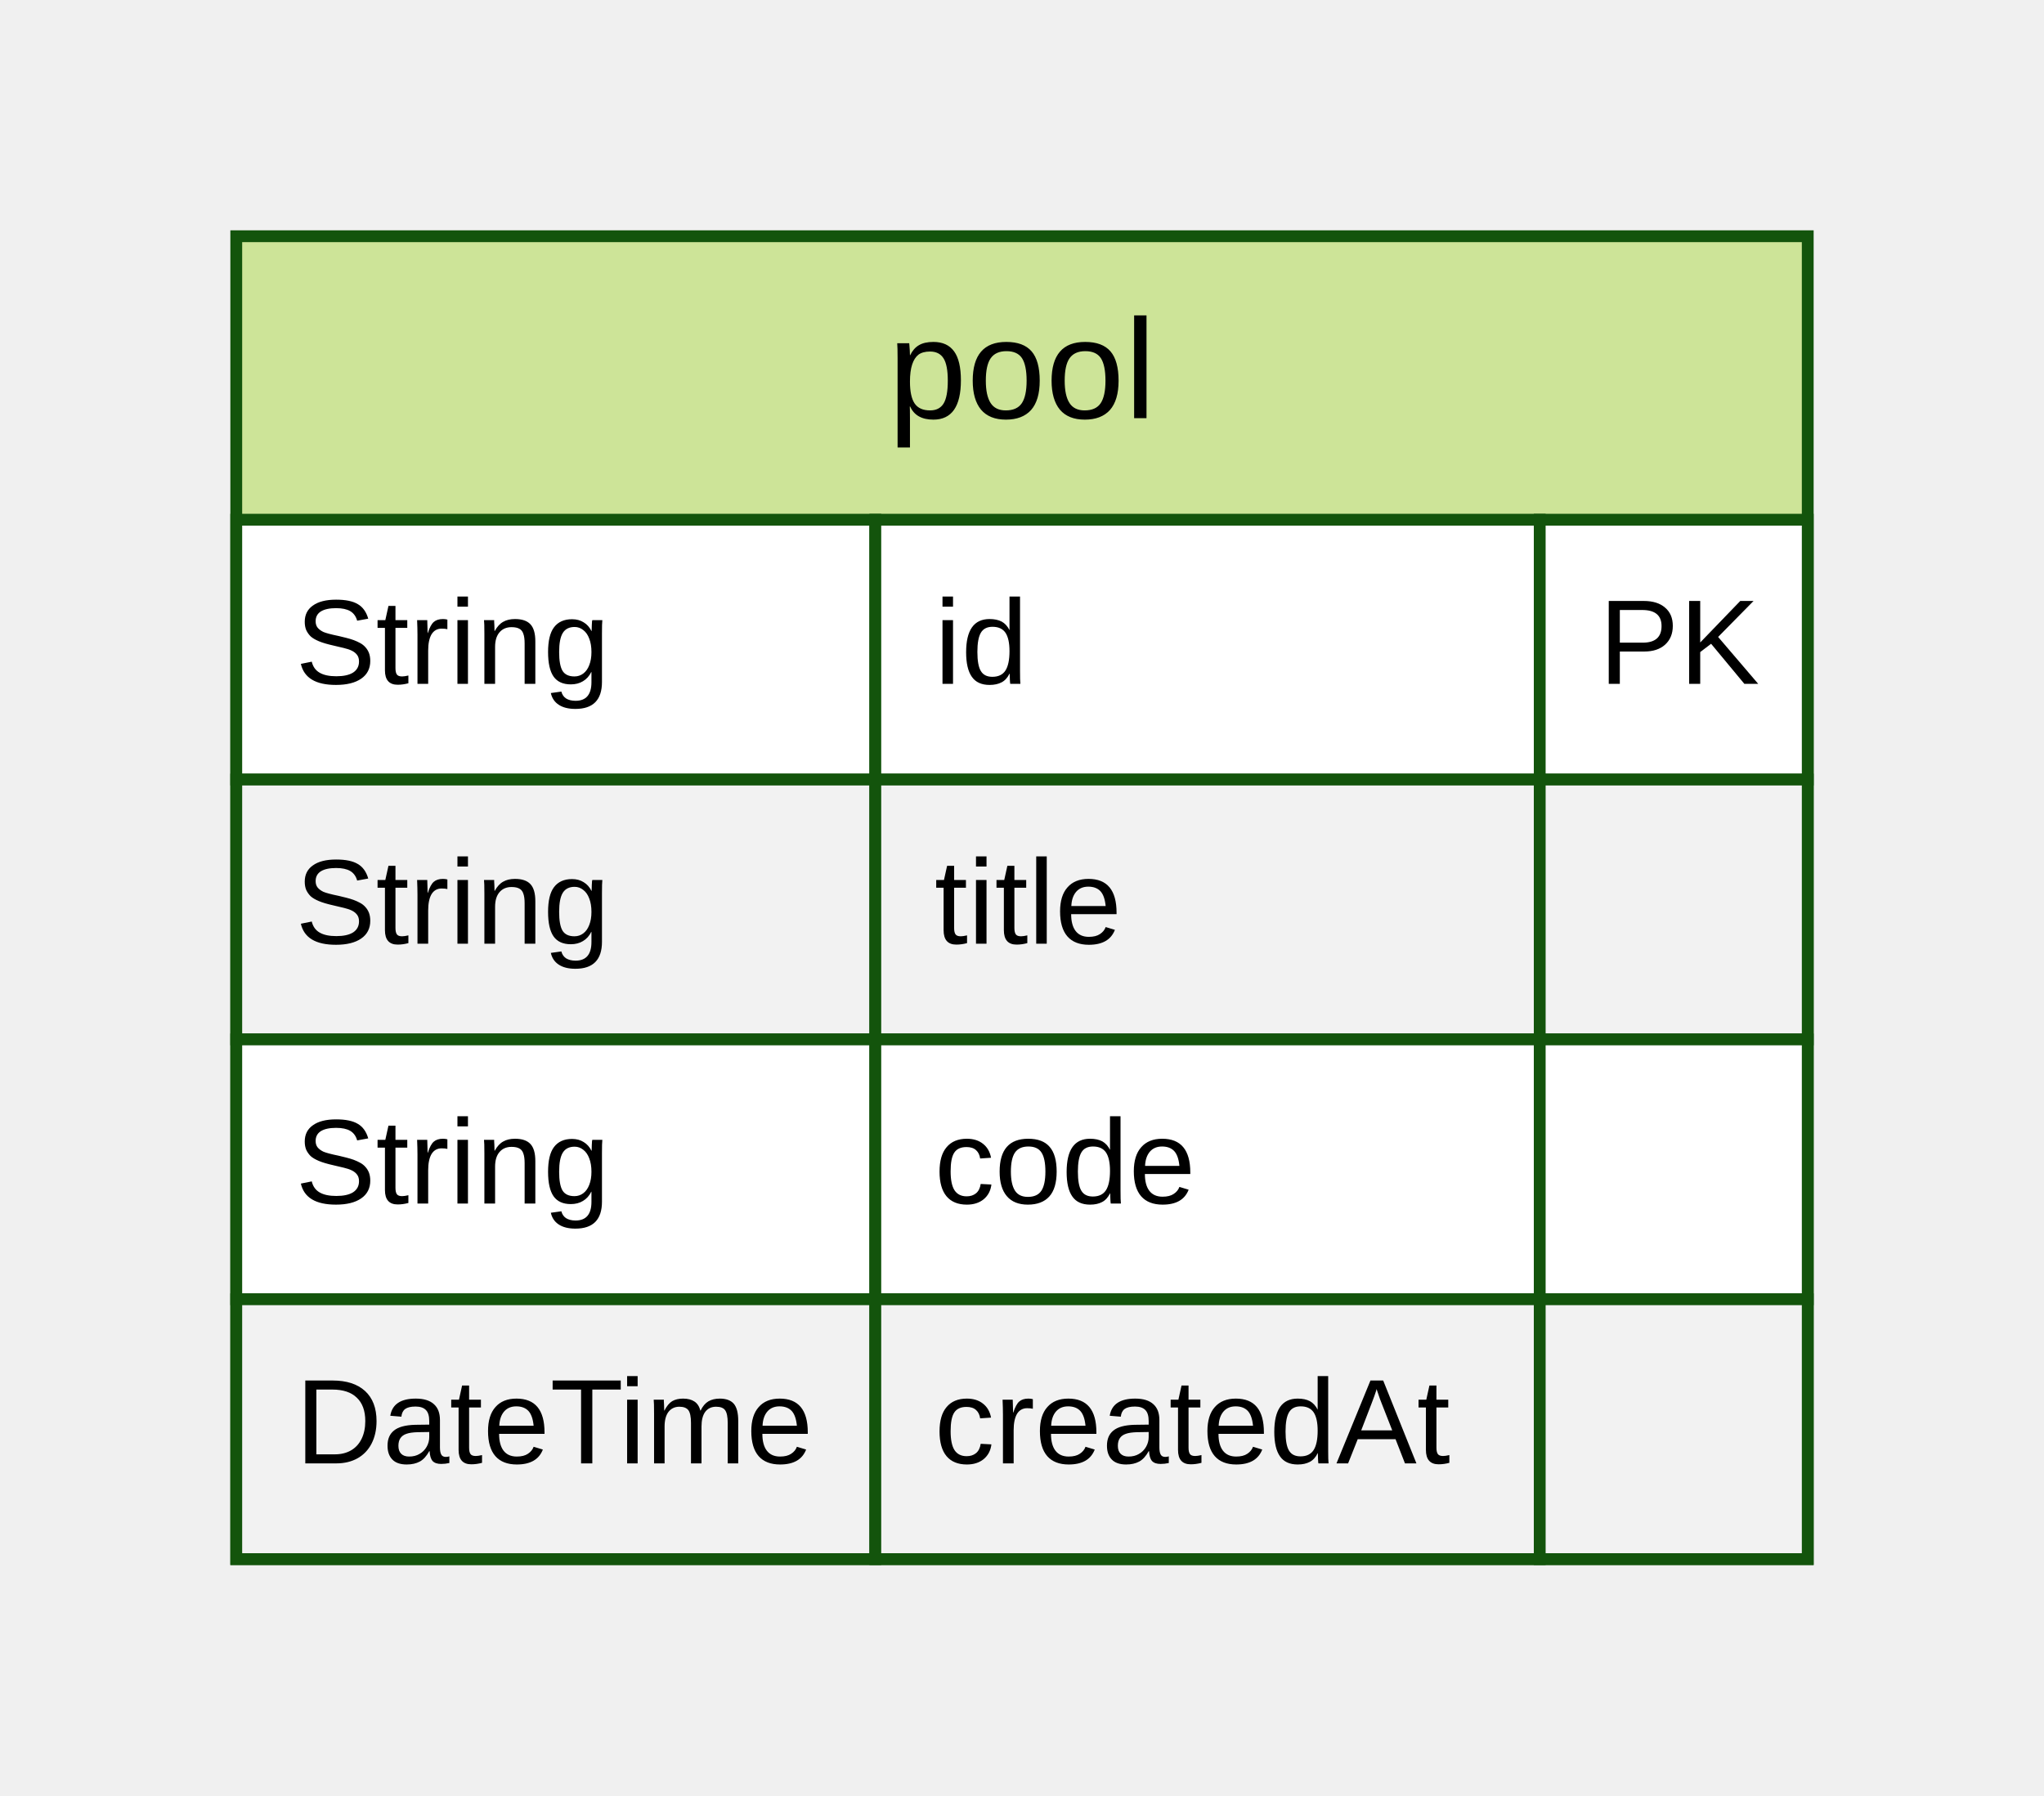
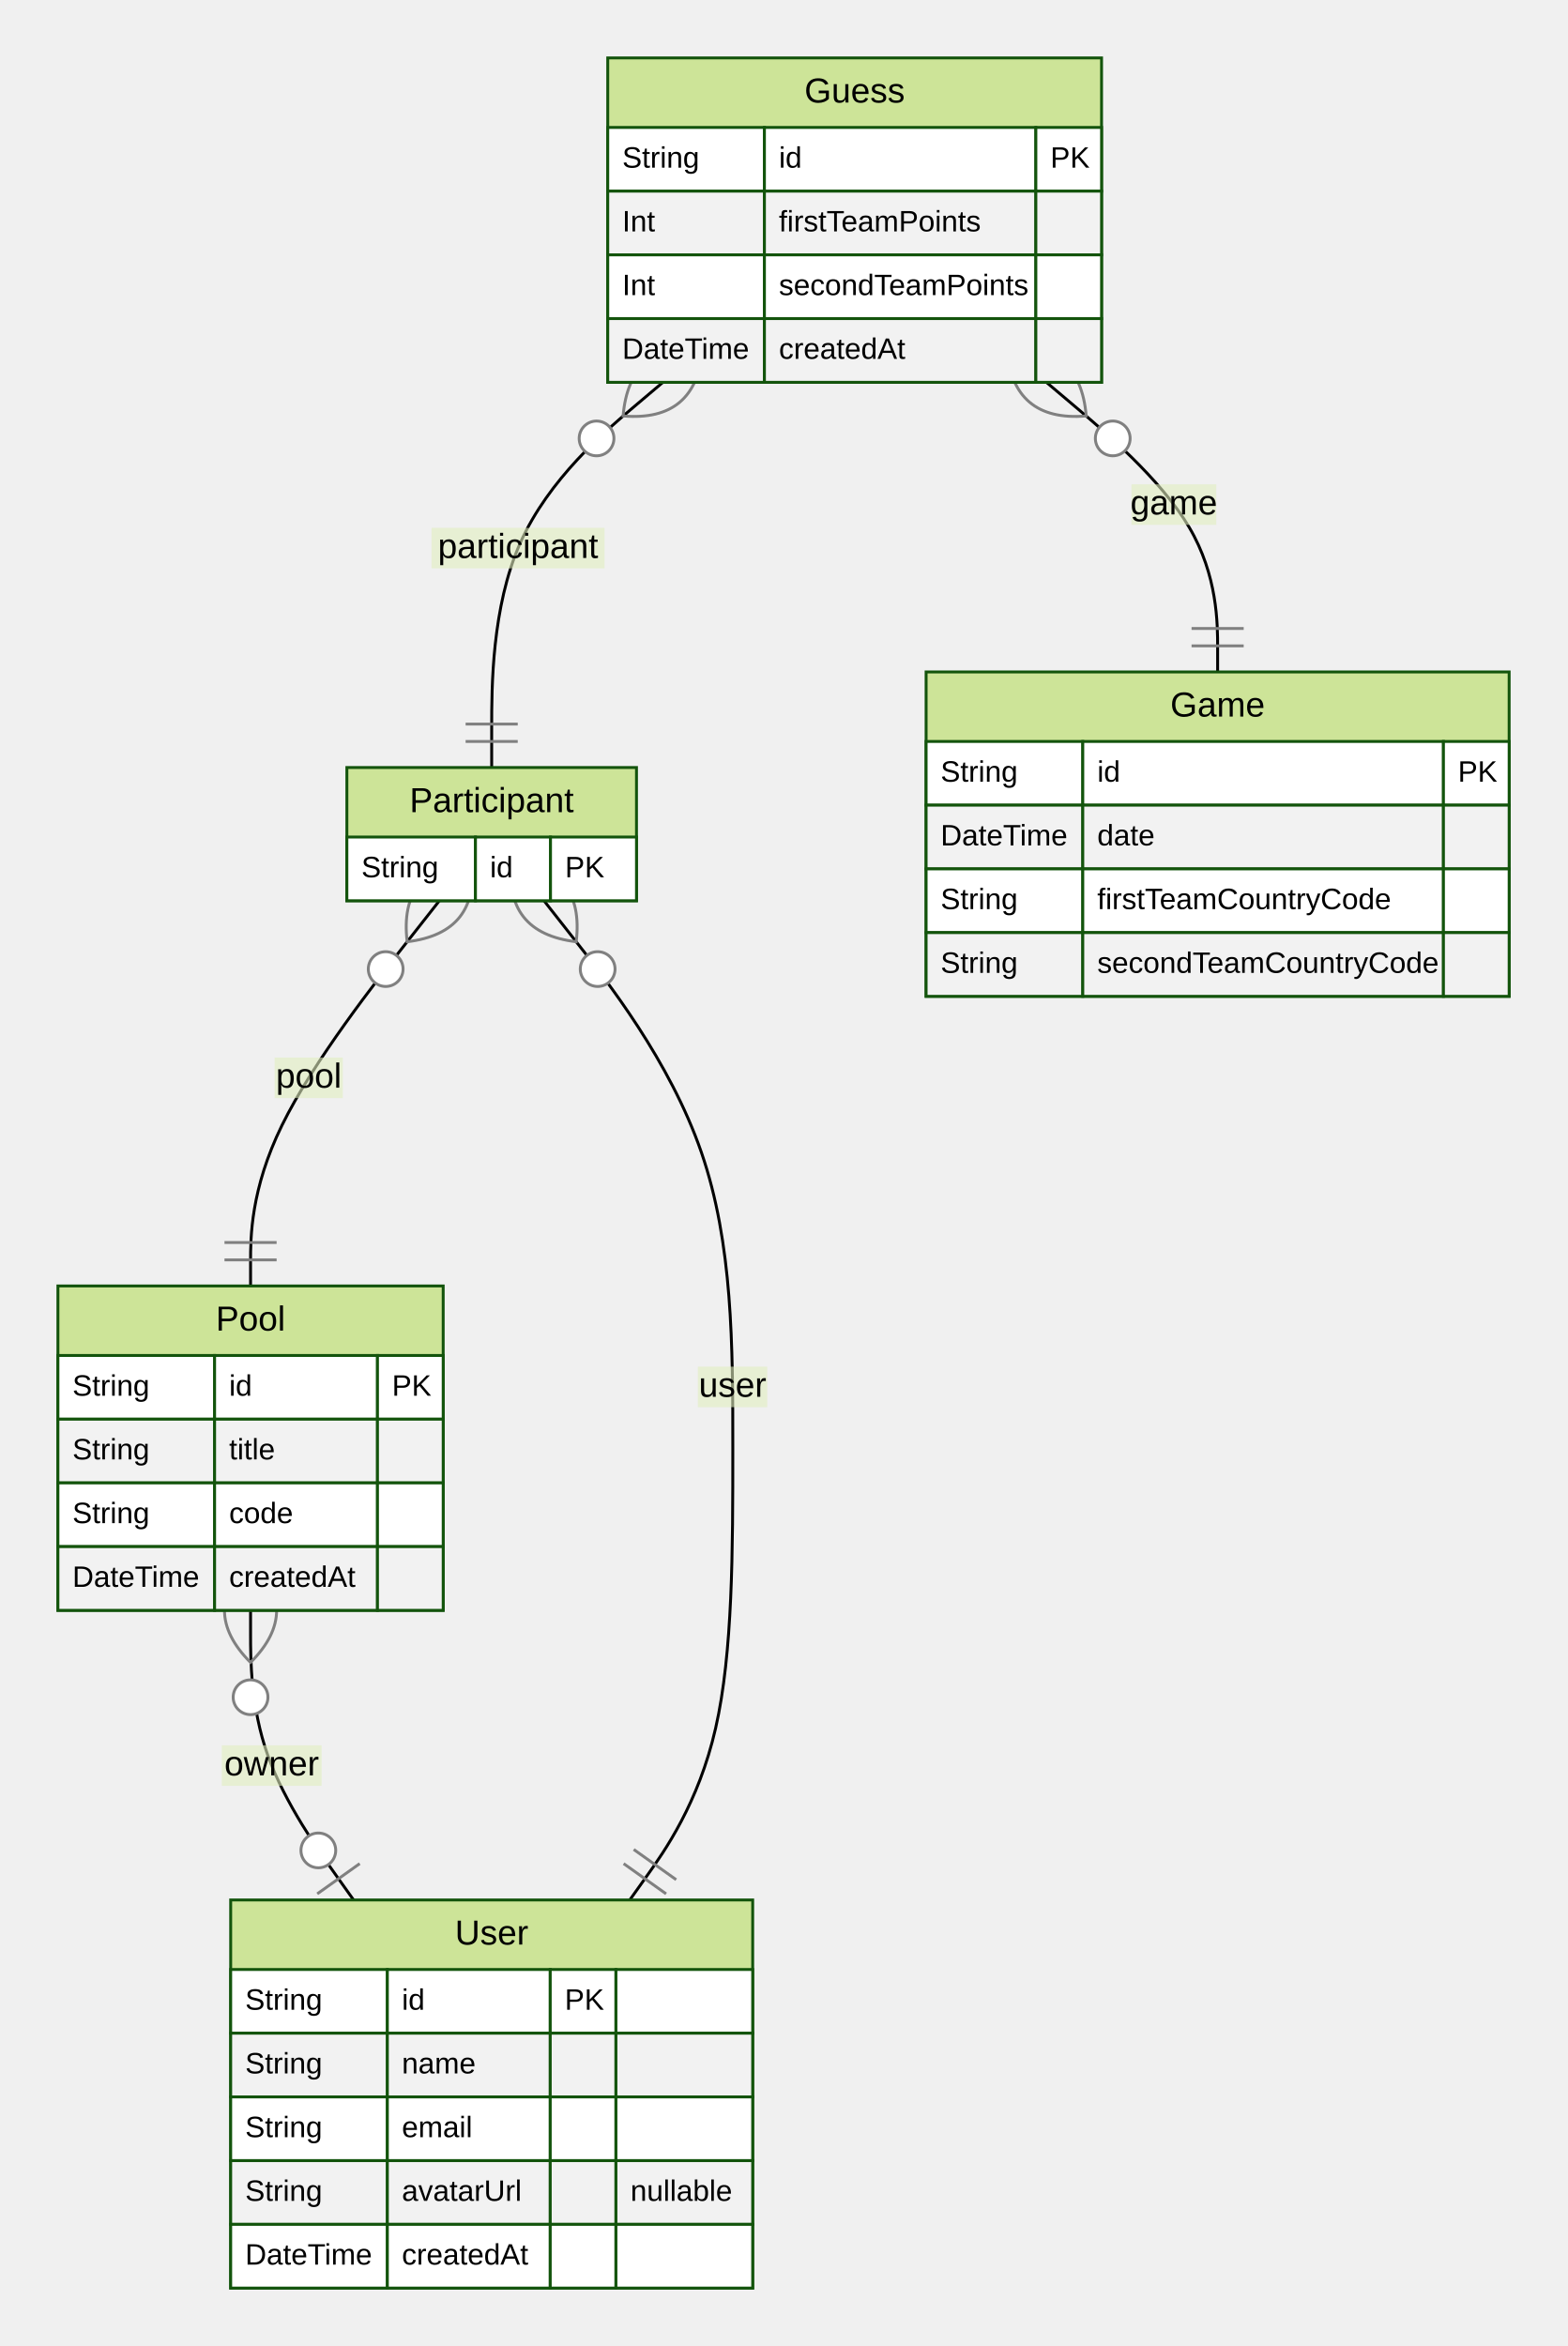
- <svg xmlns="http://www.w3.org/2000/svg" aria-labelledby="chart-title-mermaid-0 chart-desc-mermaid-0" role="img" viewBox="0 0 173.026 152" style="max-width: 173.026px; background-color: white;" width="100%" id="mermaid-0">
+ <svg xmlns="http://www.w3.org/2000/svg" aria-labelledby="chart-title-mermaid-0 chart-desc-mermaid-0" role="img" viewBox="0 0 541.082 810" style="max-width: 541.082px; background-color: white;" width="100%" id="mermaid-0">
  <style>#mermaid-0 {font-family:"trebuchet ms",verdana,arial,sans-serif;font-size:16px;fill:#000000;}#mermaid-0 .error-icon{fill:#552222;}#mermaid-0 .error-text{fill:#552222;stroke:#552222;}#mermaid-0 .edge-thickness-normal{stroke-width:2px;}#mermaid-0 .edge-thickness-thick{stroke-width:3.5px;}#mermaid-0 .edge-pattern-solid{stroke-dasharray:0;}#mermaid-0 .edge-pattern-dashed{stroke-dasharray:3;}#mermaid-0 .edge-pattern-dotted{stroke-dasharray:2;}#mermaid-0 .marker{fill:#000000;stroke:#000000;}#mermaid-0 .marker.cross{stroke:#000000;}#mermaid-0 svg{font-family:"trebuchet ms",verdana,arial,sans-serif;font-size:16px;}#mermaid-0 .entityBox{fill:#cde498;stroke:#13540c;}#mermaid-0 .attributeBoxOdd{fill:#ffffff;stroke:#13540c;}#mermaid-0 .attributeBoxEven{fill:#f2f2f2;stroke:#13540c;}#mermaid-0 .relationshipLabelBox{fill:hsl(78.158, 58.462%, 84.51%);opacity:0.7;background-color:hsl(78.158, 58.462%, 84.51%);}#mermaid-0 .relationshipLabelBox rect{opacity:0.5;}#mermaid-0 .relationshipLine{stroke:#000000;}#mermaid-0 :root{--mermaid-font-family:"trebuchet ms",verdana,arial,sans-serif;}</style>
  <g />
  <defs>
    <marker orient="auto" markerHeight="18" markerWidth="18" refY="9" refX="0" id="ONLY_ONE_START">
      <path d="M9,0 L9,18 M15,0 L15,18" fill="none" stroke="gray" />
    </marker>
  </defs>
  <defs>
    <marker orient="auto" markerHeight="18" markerWidth="18" refY="9" refX="18" id="ONLY_ONE_END">
      <path d="M3,0 L3,18 M9,0 L9,18" fill="none" stroke="gray" />
    </marker>
  </defs>
  <defs>
    <marker orient="auto" markerHeight="18" markerWidth="30" refY="9" refX="0" id="ZERO_OR_ONE_START">
      <circle r="6" cy="9" cx="21" fill="white" stroke="gray" />
      <path d="M9,0 L9,18" fill="none" stroke="gray" />
    </marker>
  </defs>
  <defs>
    <marker orient="auto" markerHeight="18" markerWidth="30" refY="9" refX="30" id="ZERO_OR_ONE_END">
      <circle r="6" cy="9" cx="9" fill="white" stroke="gray" />
      <path d="M21,0 L21,18" fill="none" stroke="gray" />
    </marker>
  </defs>
  <defs>
    <marker orient="auto" markerHeight="36" markerWidth="45" refY="18" refX="18" id="ONE_OR_MORE_START">
      <path d="M0,18 Q 18,0 36,18 Q 18,36 0,18 M42,9 L42,27" fill="none" stroke="gray" />
    </marker>
  </defs>
  <defs>
    <marker orient="auto" markerHeight="36" markerWidth="45" refY="18" refX="27" id="ONE_OR_MORE_END">
      <path d="M3,9 L3,27 M9,18 Q27,0 45,18 Q27,36 9,18" fill="none" stroke="gray" />
    </marker>
  </defs>
  <defs>
    <marker orient="auto" markerHeight="36" markerWidth="57" refY="18" refX="18" id="ZERO_OR_MORE_START">
      <circle r="6" cy="18" cx="48" fill="white" stroke="gray" />
      <path d="M0,18 Q18,0 36,18 Q18,36 0,18" fill="none" stroke="gray" />
    </marker>
  </defs>
  <defs>
    <marker orient="auto" markerHeight="36" markerWidth="57" refY="18" refX="39" id="ZERO_OR_MORE_END">
      <circle r="6" cy="18" cx="9" fill="white" stroke="gray" />
      <path d="M21,18 Q39,0 57,18 Q39,36 21,18" fill="none" stroke="gray" />
    </marker>
  </defs>
-   <g transform="translate(20,20 )" id="pool">
+   <path marker-start="url(#ZERO_OR_MORE_START)" marker-end="url(#ZERO_OR_ONE_END)" fill="none" stroke="gray" d="M86.513,556L86.513,564.333C86.513,572.667,86.513,589.333,92.443,606C98.373,622.667,110.233,639.333,116.163,647.667L122.093,656" class="er relationshipLine" />
+   <path marker-start="url(#ZERO_OR_MORE_START)" marker-end="url(#ONLY_ONE_END)" fill="none" stroke="gray" d="M187.835,311L198.7,324.833C209.565,338.667,231.296,366.333,242.161,397.833C253.026,429.333,253.026,464.667,253.026,500C253.026,535.333,253.026,570.667,247.096,596.667C241.167,622.667,229.307,639.333,223.377,647.667L217.447,656" class="er relationshipLine" />
+   <path marker-start="url(#ZERO_OR_MORE_START)" marker-end="url(#ONLY_ONE_END)" fill="none" stroke="gray" d="M151.705,311L140.839,324.833C129.974,338.667,108.244,366.333,97.378,388.5C86.513,410.667,86.513,427.333,86.513,435.667L86.513,444" class="er relationshipLine" />
+   <path marker-start="url(#ZERO_OR_MORE_START)" marker-end="url(#ONLY_ONE_END)" fill="none" stroke="gray" d="M228.887,132L219.034,140.333C209.181,148.667,189.476,165.333,179.623,187.5C169.77,209.667,169.77,237.333,169.77,251.167L169.77,265" class="er relationshipLine" />
+   <path marker-start="url(#ZERO_OR_MORE_START)" marker-end="url(#ONLY_ONE_END)" fill="none" stroke="gray" d="M361.309,132L371.162,140.333C381.015,148.667,400.72,165.333,410.573,182C420.426,198.667,420.426,215.333,420.426,223.667L420.426,232" class="er relationshipLine" />
+   <g transform="translate(20,444 )" id="Pool">
    <rect height="112" width="133.026" y="0" x="0" stroke="gray" fill-opacity="100%" fill="honeydew" class="er entityBox" />
-     <text transform="translate(66.51321,12)" style="font-family: &quot;trebuchet ms&quot;, verdana, arial, sans-serif;; font-size: 12px" text-anchor="middle" dominant-baseline="middle" y="0" x="0" id="entity-pool" class="er entityLabel">pool</text>
-     <rect height="22" width="54.096" y="24" x="0" stroke="gray" fill-opacity="100%" fill="honeydew" class="er attributeBoxOdd" />
-     <text transform="translate(5,35)" style="font-family: &quot;trebuchet ms&quot;, verdana, arial, sans-serif;; font-size: 10.2px" text-anchor="left" dominant-baseline="middle" y="0" x="0" id="entity-pool-attr-1-type" class="er entityLabel">String</text>
+     <text transform="translate(66.51321,12)" style="font-family: &quot;trebuchet ms&quot;, verdana, arial, sans-serif;; font-size: 12px" text-anchor="middle" dominant-baseline="middle" y="0" x="0" id="entity-Pool" class="er entityLabel">Pool</text>
+     <rect height="22" width="54.096" y="24" x="0" stroke="gray" fill-opacity="100%" fill="honeydew" class="er attributeBoxOdd" />
+     <text transform="translate(5,35)" style="font-family: &quot;trebuchet ms&quot;, verdana, arial, sans-serif;; font-size: 10.2px" text-anchor="left" dominant-baseline="middle" y="0" x="0" id="entity-Pool-attr-1-type" class="er entityLabel">String</text>
    <rect height="22" width="56.243" y="24" x="54.096" stroke="gray" fill-opacity="100%" fill="honeydew" class="er attributeBoxOdd" />
-     <text transform="translate(59.09555,35)" style="font-family: &quot;trebuchet ms&quot;, verdana, arial, sans-serif;; font-size: 10.2px" text-anchor="left" dominant-baseline="middle" y="0" x="0" id="entity-pool-attr-1-name" class="er entityLabel">id</text>
+     <text transform="translate(59.09555,35)" style="font-family: &quot;trebuchet ms&quot;, verdana, arial, sans-serif;; font-size: 10.2px" text-anchor="left" dominant-baseline="middle" y="0" x="0" id="entity-Pool-attr-1-name" class="er entityLabel">id</text>
    <rect height="22" width="22.688" y="24" x="110.339" stroke="gray" fill-opacity="100%" fill="honeydew" class="er attributeBoxOdd" />
-     <text transform="translate(115.3387,35)" style="font-family: &quot;trebuchet ms&quot;, verdana, arial, sans-serif;; font-size: 10.2px" text-anchor="left" dominant-baseline="middle" y="0" x="0" id="entity-pool-attr-1-key" class="er entityLabel">PK</text>
-     <rect height="22" width="54.096" y="46" x="0" stroke="gray" fill-opacity="100%" fill="honeydew" class="er attributeBoxEven" />
-     <text transform="translate(5,57)" style="font-family: &quot;trebuchet ms&quot;, verdana, arial, sans-serif;; font-size: 10.2px" text-anchor="left" dominant-baseline="middle" y="0" x="0" id="entity-pool-attr-2-type" class="er entityLabel">String</text>
+     <text transform="translate(115.3387,35)" style="font-family: &quot;trebuchet ms&quot;, verdana, arial, sans-serif;; font-size: 10.2px" text-anchor="left" dominant-baseline="middle" y="0" x="0" id="entity-Pool-attr-1-key" class="er entityLabel">PK</text>
+     <rect height="22" width="54.096" y="46" x="0" stroke="gray" fill-opacity="100%" fill="honeydew" class="er attributeBoxEven" />
+     <text transform="translate(5,57)" style="font-family: &quot;trebuchet ms&quot;, verdana, arial, sans-serif;; font-size: 10.2px" text-anchor="left" dominant-baseline="middle" y="0" x="0" id="entity-Pool-attr-2-type" class="er entityLabel">String</text>
    <rect height="22" width="56.243" y="46" x="54.096" stroke="gray" fill-opacity="100%" fill="honeydew" class="er attributeBoxEven" />
-     <text transform="translate(59.09555,57)" style="font-family: &quot;trebuchet ms&quot;, verdana, arial, sans-serif;; font-size: 10.2px" text-anchor="left" dominant-baseline="middle" y="0" x="0" id="entity-pool-attr-2-name" class="er entityLabel">title</text>
+     <text transform="translate(59.09555,57)" style="font-family: &quot;trebuchet ms&quot;, verdana, arial, sans-serif;; font-size: 10.2px" text-anchor="left" dominant-baseline="middle" y="0" x="0" id="entity-Pool-attr-2-name" class="er entityLabel">title</text>
    <rect height="22" width="22.688" y="46" x="110.339" stroke="gray" fill-opacity="100%" fill="honeydew" class="er attributeBoxEven" />
-     <text transform="translate(115.3387,57)" style="font-family: &quot;trebuchet ms&quot;, verdana, arial, sans-serif;; font-size: 10.2px" text-anchor="left" dominant-baseline="middle" y="0" x="0" id="entity-pool-attr-2-key" class="er entityLabel" />
-     <rect height="22" width="54.096" y="68" x="0" stroke="gray" fill-opacity="100%" fill="honeydew" class="er attributeBoxOdd" />
-     <text transform="translate(5,79)" style="font-family: &quot;trebuchet ms&quot;, verdana, arial, sans-serif;; font-size: 10.2px" text-anchor="left" dominant-baseline="middle" y="0" x="0" id="entity-pool-attr-3-type" class="er entityLabel">String</text>
+     <text transform="translate(115.3387,57)" style="font-family: &quot;trebuchet ms&quot;, verdana, arial, sans-serif;; font-size: 10.2px" text-anchor="left" dominant-baseline="middle" y="0" x="0" id="entity-Pool-attr-2-key" class="er entityLabel" />
+     <rect height="22" width="54.096" y="68" x="0" stroke="gray" fill-opacity="100%" fill="honeydew" class="er attributeBoxOdd" />
+     <text transform="translate(5,79)" style="font-family: &quot;trebuchet ms&quot;, verdana, arial, sans-serif;; font-size: 10.2px" text-anchor="left" dominant-baseline="middle" y="0" x="0" id="entity-Pool-attr-3-type" class="er entityLabel">String</text>
    <rect height="22" width="56.243" y="68" x="54.096" stroke="gray" fill-opacity="100%" fill="honeydew" class="er attributeBoxOdd" />
-     <text transform="translate(59.09555,79)" style="font-family: &quot;trebuchet ms&quot;, verdana, arial, sans-serif;; font-size: 10.2px" text-anchor="left" dominant-baseline="middle" y="0" x="0" id="entity-pool-attr-3-name" class="er entityLabel">code</text>
+     <text transform="translate(59.09555,79)" style="font-family: &quot;trebuchet ms&quot;, verdana, arial, sans-serif;; font-size: 10.2px" text-anchor="left" dominant-baseline="middle" y="0" x="0" id="entity-Pool-attr-3-name" class="er entityLabel">code</text>
    <rect height="22" width="22.688" y="68" x="110.339" stroke="gray" fill-opacity="100%" fill="honeydew" class="er attributeBoxOdd" />
-     <text transform="translate(115.3387,79)" style="font-family: &quot;trebuchet ms&quot;, verdana, arial, sans-serif;; font-size: 10.2px" text-anchor="left" dominant-baseline="middle" y="0" x="0" id="entity-pool-attr-3-key" class="er entityLabel" />
-     <rect height="22" width="54.096" y="90" x="0" stroke="gray" fill-opacity="100%" fill="honeydew" class="er attributeBoxEven" />
-     <text transform="translate(5,101)" style="font-family: &quot;trebuchet ms&quot;, verdana, arial, sans-serif;; font-size: 10.2px" text-anchor="left" dominant-baseline="middle" y="0" x="0" id="entity-pool-attr-4-type" class="er entityLabel">DateTime</text>
+     <text transform="translate(115.3387,79)" style="font-family: &quot;trebuchet ms&quot;, verdana, arial, sans-serif;; font-size: 10.2px" text-anchor="left" dominant-baseline="middle" y="0" x="0" id="entity-Pool-attr-3-key" class="er entityLabel" />
+     <rect height="22" width="54.096" y="90" x="0" stroke="gray" fill-opacity="100%" fill="honeydew" class="er attributeBoxEven" />
+     <text transform="translate(5,101)" style="font-family: &quot;trebuchet ms&quot;, verdana, arial, sans-serif;; font-size: 10.2px" text-anchor="left" dominant-baseline="middle" y="0" x="0" id="entity-Pool-attr-4-type" class="er entityLabel">DateTime</text>
    <rect height="22" width="56.243" y="90" x="54.096" stroke="gray" fill-opacity="100%" fill="honeydew" class="er attributeBoxEven" />
-     <text transform="translate(59.09555,101)" style="font-family: &quot;trebuchet ms&quot;, verdana, arial, sans-serif;; font-size: 10.2px" text-anchor="left" dominant-baseline="middle" y="0" x="0" id="entity-pool-attr-4-name" class="er entityLabel">createdAt</text>
+     <text transform="translate(59.09555,101)" style="font-family: &quot;trebuchet ms&quot;, verdana, arial, sans-serif;; font-size: 10.2px" text-anchor="left" dominant-baseline="middle" y="0" x="0" id="entity-Pool-attr-4-name" class="er entityLabel">createdAt</text>
    <rect height="22" width="22.688" y="90" x="110.339" stroke="gray" fill-opacity="100%" fill="honeydew" class="er attributeBoxEven" />
-     <text transform="translate(115.3387,101)" style="font-family: &quot;trebuchet ms&quot;, verdana, arial, sans-serif;; font-size: 10.2px" text-anchor="left" dominant-baseline="middle" y="0" x="0" id="entity-pool-attr-4-key" class="er entityLabel" />
-   </g>
+     <text transform="translate(115.3387,101)" style="font-family: &quot;trebuchet ms&quot;, verdana, arial, sans-serif;; font-size: 10.2px" text-anchor="left" dominant-baseline="middle" y="0" x="0" id="entity-Pool-attr-4-key" class="er entityLabel" />
+   </g>
+   <g transform="translate(119.7698,265 )" id="Participant">
+     <rect height="46" width="100" y="0" x="0" stroke="gray" fill-opacity="100%" fill="honeydew" class="er entityBox" />
+     <text transform="translate(50,12)" style="font-family: &quot;trebuchet ms&quot;, verdana, arial, sans-serif;; font-size: 12px" text-anchor="middle" dominant-baseline="middle" y="0" x="0" id="entity-Participant" class="er entityLabel">Participant</text>
+     <rect height="22" width="44.399" y="24" x="0" stroke="gray" fill-opacity="100%" fill="honeydew" class="er attributeBoxOdd" />
+     <text transform="translate(5,35)" style="font-family: &quot;trebuchet ms&quot;, verdana, arial, sans-serif;; font-size: 10.2px" text-anchor="left" dominant-baseline="middle" y="0" x="0" id="entity-Participant-attr-1-type" class="er entityLabel">String</text>
+     <rect height="22" width="25.911" y="24" x="44.399" stroke="gray" fill-opacity="100%" fill="honeydew" class="er attributeBoxOdd" />
+     <text transform="translate(49.39862,35)" style="font-family: &quot;trebuchet ms&quot;, verdana, arial, sans-serif;; font-size: 10.2px" text-anchor="left" dominant-baseline="middle" y="0" x="0" id="entity-Participant-attr-1-name" class="er entityLabel">id</text>
+     <rect height="22" width="29.69" y="24" x="70.31" stroke="gray" fill-opacity="100%" fill="honeydew" class="er attributeBoxOdd" />
+     <text transform="translate(75.30976,35)" style="font-family: &quot;trebuchet ms&quot;, verdana, arial, sans-serif;; font-size: 10.2px" text-anchor="left" dominant-baseline="middle" y="0" x="0" id="entity-Participant-attr-1-key" class="er entityLabel">PK</text>
+   </g>
+   <g transform="translate(79.65034,656 )" id="User">
+     <rect height="134" width="180.239" y="0" x="0" stroke="gray" fill-opacity="100%" fill="honeydew" class="er entityBox" />
+     <text transform="translate(90.11948,12)" style="font-family: &quot;trebuchet ms&quot;, verdana, arial, sans-serif;; font-size: 12px" text-anchor="middle" dominant-baseline="middle" y="0" x="0" id="entity-User" class="er entityLabel">User</text>
+     <rect height="22" width="54.096" y="24" x="0" stroke="gray" fill-opacity="100%" fill="honeydew" class="er attributeBoxOdd" />
+     <text transform="translate(5,35)" style="font-family: &quot;trebuchet ms&quot;, verdana, arial, sans-serif;; font-size: 10.2px" text-anchor="left" dominant-baseline="middle" y="0" x="0" id="entity-User-attr-1-type" class="er entityLabel">String</text>
+     <rect height="22" width="56.243" y="24" x="54.096" stroke="gray" fill-opacity="100%" fill="honeydew" class="er attributeBoxOdd" />
+     <text transform="translate(59.09555,35)" style="font-family: &quot;trebuchet ms&quot;, verdana, arial, sans-serif;; font-size: 10.2px" text-anchor="left" dominant-baseline="middle" y="0" x="0" id="entity-User-attr-1-name" class="er entityLabel">id</text>
+     <rect height="22" width="22.688" y="24" x="110.339" stroke="gray" fill-opacity="100%" fill="honeydew" class="er attributeBoxOdd" />
+     <text transform="translate(115.3387,35)" style="font-family: &quot;trebuchet ms&quot;, verdana, arial, sans-serif;; font-size: 10.2px" text-anchor="left" dominant-baseline="middle" y="0" x="0" id="entity-User-attr-1-key" class="er entityLabel">PK</text>
+     <rect height="22" width="47.213" y="24" x="133.026" stroke="gray" fill-opacity="100%" fill="honeydew" class="er attributeBoxOdd" />
+     <text transform="translate(138.0264,35)" style="font-family: &quot;trebuchet ms&quot;, verdana, arial, sans-serif;; font-size: 10.2px" text-anchor="left" dominant-baseline="middle" y="0" x="0" id="entity-User-attr-1-comment" class="er entityLabel" />
+     <rect height="22" width="54.096" y="46" x="0" stroke="gray" fill-opacity="100%" fill="honeydew" class="er attributeBoxEven" />
+     <text transform="translate(5,57)" style="font-family: &quot;trebuchet ms&quot;, verdana, arial, sans-serif;; font-size: 10.2px" text-anchor="left" dominant-baseline="middle" y="0" x="0" id="entity-User-attr-2-type" class="er entityLabel">String</text>
+     <rect height="22" width="56.243" y="46" x="54.096" stroke="gray" fill-opacity="100%" fill="honeydew" class="er attributeBoxEven" />
+     <text transform="translate(59.09555,57)" style="font-family: &quot;trebuchet ms&quot;, verdana, arial, sans-serif;; font-size: 10.2px" text-anchor="left" dominant-baseline="middle" y="0" x="0" id="entity-User-attr-2-name" class="er entityLabel">name</text>
+     <rect height="22" width="22.688" y="46" x="110.339" stroke="gray" fill-opacity="100%" fill="honeydew" class="er attributeBoxEven" />
+     <text transform="translate(115.3387,57)" style="font-family: &quot;trebuchet ms&quot;, verdana, arial, sans-serif;; font-size: 10.2px" text-anchor="left" dominant-baseline="middle" y="0" x="0" id="entity-User-attr-2-key" class="er entityLabel" />
+     <rect height="22" width="47.213" y="46" x="133.026" stroke="gray" fill-opacity="100%" fill="honeydew" class="er attributeBoxEven" />
+     <text transform="translate(138.0264,57)" style="font-family: &quot;trebuchet ms&quot;, verdana, arial, sans-serif;; font-size: 10.2px" text-anchor="left" dominant-baseline="middle" y="0" x="0" id="entity-User-attr-2-comment" class="er entityLabel" />
+     <rect height="22" width="54.096" y="68" x="0" stroke="gray" fill-opacity="100%" fill="honeydew" class="er attributeBoxOdd" />
+     <text transform="translate(5,79)" style="font-family: &quot;trebuchet ms&quot;, verdana, arial, sans-serif;; font-size: 10.2px" text-anchor="left" dominant-baseline="middle" y="0" x="0" id="entity-User-attr-3-type" class="er entityLabel">String</text>
+     <rect height="22" width="56.243" y="68" x="54.096" stroke="gray" fill-opacity="100%" fill="honeydew" class="er attributeBoxOdd" />
+     <text transform="translate(59.09555,79)" style="font-family: &quot;trebuchet ms&quot;, verdana, arial, sans-serif;; font-size: 10.2px" text-anchor="left" dominant-baseline="middle" y="0" x="0" id="entity-User-attr-3-name" class="er entityLabel">email</text>
+     <rect height="22" width="22.688" y="68" x="110.339" stroke="gray" fill-opacity="100%" fill="honeydew" class="er attributeBoxOdd" />
+     <text transform="translate(115.3387,79)" style="font-family: &quot;trebuchet ms&quot;, verdana, arial, sans-serif;; font-size: 10.2px" text-anchor="left" dominant-baseline="middle" y="0" x="0" id="entity-User-attr-3-key" class="er entityLabel" />
+     <rect height="22" width="47.213" y="68" x="133.026" stroke="gray" fill-opacity="100%" fill="honeydew" class="er attributeBoxOdd" />
+     <text transform="translate(138.0264,79)" style="font-family: &quot;trebuchet ms&quot;, verdana, arial, sans-serif;; font-size: 10.2px" text-anchor="left" dominant-baseline="middle" y="0" x="0" id="entity-User-attr-3-comment" class="er entityLabel" />
+     <rect height="22" width="54.096" y="90" x="0" stroke="gray" fill-opacity="100%" fill="honeydew" class="er attributeBoxEven" />
+     <text transform="translate(5,101)" style="font-family: &quot;trebuchet ms&quot;, verdana, arial, sans-serif;; font-size: 10.2px" text-anchor="left" dominant-baseline="middle" y="0" x="0" id="entity-User-attr-4-type" class="er entityLabel">String</text>
+     <rect height="22" width="56.243" y="90" x="54.096" stroke="gray" fill-opacity="100%" fill="honeydew" class="er attributeBoxEven" />
+     <text transform="translate(59.09555,101)" style="font-family: &quot;trebuchet ms&quot;, verdana, arial, sans-serif;; font-size: 10.2px" text-anchor="left" dominant-baseline="middle" y="0" x="0" id="entity-User-attr-4-name" class="er entityLabel">avatarUrl</text>
+     <rect height="22" width="22.688" y="90" x="110.339" stroke="gray" fill-opacity="100%" fill="honeydew" class="er attributeBoxEven" />
+     <text transform="translate(115.3387,101)" style="font-family: &quot;trebuchet ms&quot;, verdana, arial, sans-serif;; font-size: 10.2px" text-anchor="left" dominant-baseline="middle" y="0" x="0" id="entity-User-attr-4-key" class="er entityLabel" />
+     <rect height="22" width="47.213" y="90" x="133.026" stroke="gray" fill-opacity="100%" fill="honeydew" class="er attributeBoxEven" />
+     <text transform="translate(138.0264,101)" style="font-family: &quot;trebuchet ms&quot;, verdana, arial, sans-serif;; font-size: 10.2px" text-anchor="left" dominant-baseline="middle" y="0" x="0" id="entity-User-attr-4-comment" class="er entityLabel">nullable</text>
+     <rect height="22" width="54.096" y="112" x="0" stroke="gray" fill-opacity="100%" fill="honeydew" class="er attributeBoxOdd" />
+     <text transform="translate(5,123)" style="font-family: &quot;trebuchet ms&quot;, verdana, arial, sans-serif;; font-size: 10.2px" text-anchor="left" dominant-baseline="middle" y="0" x="0" id="entity-User-attr-5-type" class="er entityLabel">DateTime</text>
+     <rect height="22" width="56.243" y="112" x="54.096" stroke="gray" fill-opacity="100%" fill="honeydew" class="er attributeBoxOdd" />
+     <text transform="translate(59.09555,123)" style="font-family: &quot;trebuchet ms&quot;, verdana, arial, sans-serif;; font-size: 10.2px" text-anchor="left" dominant-baseline="middle" y="0" x="0" id="entity-User-attr-5-name" class="er entityLabel">createdAt</text>
+     <rect height="22" width="22.688" y="112" x="110.339" stroke="gray" fill-opacity="100%" fill="honeydew" class="er attributeBoxOdd" />
+     <text transform="translate(115.3387,123)" style="font-family: &quot;trebuchet ms&quot;, verdana, arial, sans-serif;; font-size: 10.2px" text-anchor="left" dominant-baseline="middle" y="0" x="0" id="entity-User-attr-5-key" class="er entityLabel" />
+     <rect height="22" width="47.213" y="112" x="133.026" stroke="gray" fill-opacity="100%" fill="honeydew" class="er attributeBoxOdd" />
+     <text transform="translate(138.0264,123)" style="font-family: &quot;trebuchet ms&quot;, verdana, arial, sans-serif;; font-size: 10.2px" text-anchor="left" dominant-baseline="middle" y="0" x="0" id="entity-User-attr-5-comment" class="er entityLabel" />
+   </g>
+   <g transform="translate(319.7698,232 )" id="Game">
+     <rect height="112" width="201.312" y="0" x="0" stroke="gray" fill-opacity="100%" fill="honeydew" class="er entityBox" />
+     <text transform="translate(100.6562,12)" style="font-family: &quot;trebuchet ms&quot;, verdana, arial, sans-serif;; font-size: 12px" text-anchor="middle" dominant-baseline="middle" y="0" x="0" id="entity-Game" class="er entityLabel">Game</text>
+     <rect height="22" width="54.096" y="24" x="0" stroke="gray" fill-opacity="100%" fill="honeydew" class="er attributeBoxOdd" />
+     <text transform="translate(5,35)" style="font-family: &quot;trebuchet ms&quot;, verdana, arial, sans-serif;; font-size: 10.2px" text-anchor="left" dominant-baseline="middle" y="0" x="0" id="entity-Game-attr-1-type" class="er entityLabel">String</text>
+     <rect height="22" width="124.529" y="24" x="54.096" stroke="gray" fill-opacity="100%" fill="honeydew" class="er attributeBoxOdd" />
+     <text transform="translate(59.09555,35)" style="font-family: &quot;trebuchet ms&quot;, verdana, arial, sans-serif;; font-size: 10.2px" text-anchor="left" dominant-baseline="middle" y="0" x="0" id="entity-Game-attr-1-name" class="er entityLabel">id</text>
+     <rect height="22" width="22.688" y="24" x="178.625" stroke="gray" fill-opacity="100%" fill="honeydew" class="er attributeBoxOdd" />
+     <text transform="translate(183.6248,35)" style="font-family: &quot;trebuchet ms&quot;, verdana, arial, sans-serif;; font-size: 10.2px" text-anchor="left" dominant-baseline="middle" y="0" x="0" id="entity-Game-attr-1-key" class="er entityLabel">PK</text>
+     <rect height="22" width="54.096" y="46" x="0" stroke="gray" fill-opacity="100%" fill="honeydew" class="er attributeBoxEven" />
+     <text transform="translate(5,57)" style="font-family: &quot;trebuchet ms&quot;, verdana, arial, sans-serif;; font-size: 10.2px" text-anchor="left" dominant-baseline="middle" y="0" x="0" id="entity-Game-attr-2-type" class="er entityLabel">DateTime</text>
+     <rect height="22" width="124.529" y="46" x="54.096" stroke="gray" fill-opacity="100%" fill="honeydew" class="er attributeBoxEven" />
+     <text transform="translate(59.09555,57)" style="font-family: &quot;trebuchet ms&quot;, verdana, arial, sans-serif;; font-size: 10.2px" text-anchor="left" dominant-baseline="middle" y="0" x="0" id="entity-Game-attr-2-name" class="er entityLabel">date</text>
+     <rect height="22" width="22.688" y="46" x="178.625" stroke="gray" fill-opacity="100%" fill="honeydew" class="er attributeBoxEven" />
+     <text transform="translate(183.6248,57)" style="font-family: &quot;trebuchet ms&quot;, verdana, arial, sans-serif;; font-size: 10.2px" text-anchor="left" dominant-baseline="middle" y="0" x="0" id="entity-Game-attr-2-key" class="er entityLabel" />
+     <rect height="22" width="54.096" y="68" x="0" stroke="gray" fill-opacity="100%" fill="honeydew" class="er attributeBoxOdd" />
+     <text transform="translate(5,79)" style="font-family: &quot;trebuchet ms&quot;, verdana, arial, sans-serif;; font-size: 10.2px" text-anchor="left" dominant-baseline="middle" y="0" x="0" id="entity-Game-attr-3-type" class="er entityLabel">String</text>
+     <rect height="22" width="124.529" y="68" x="54.096" stroke="gray" fill-opacity="100%" fill="honeydew" class="er attributeBoxOdd" />
+     <text transform="translate(59.09555,79)" style="font-family: &quot;trebuchet ms&quot;, verdana, arial, sans-serif;; font-size: 10.2px" text-anchor="left" dominant-baseline="middle" y="0" x="0" id="entity-Game-attr-3-name" class="er entityLabel">firstTeamCountryCode</text>
+     <rect height="22" width="22.688" y="68" x="178.625" stroke="gray" fill-opacity="100%" fill="honeydew" class="er attributeBoxOdd" />
+     <text transform="translate(183.6248,79)" style="font-family: &quot;trebuchet ms&quot;, verdana, arial, sans-serif;; font-size: 10.2px" text-anchor="left" dominant-baseline="middle" y="0" x="0" id="entity-Game-attr-3-key" class="er entityLabel" />
+     <rect height="22" width="54.096" y="90" x="0" stroke="gray" fill-opacity="100%" fill="honeydew" class="er attributeBoxEven" />
+     <text transform="translate(5,101)" style="font-family: &quot;trebuchet ms&quot;, verdana, arial, sans-serif;; font-size: 10.2px" text-anchor="left" dominant-baseline="middle" y="0" x="0" id="entity-Game-attr-4-type" class="er entityLabel">String</text>
+     <rect height="22" width="124.529" y="90" x="54.096" stroke="gray" fill-opacity="100%" fill="honeydew" class="er attributeBoxEven" />
+     <text transform="translate(59.09555,101)" style="font-family: &quot;trebuchet ms&quot;, verdana, arial, sans-serif;; font-size: 10.2px" text-anchor="left" dominant-baseline="middle" y="0" x="0" id="entity-Game-attr-4-name" class="er entityLabel">secondTeamCountryCode</text>
+     <rect height="22" width="22.688" y="90" x="178.625" stroke="gray" fill-opacity="100%" fill="honeydew" class="er attributeBoxEven" />
+     <text transform="translate(183.6248,101)" style="font-family: &quot;trebuchet ms&quot;, verdana, arial, sans-serif;; font-size: 10.2px" text-anchor="left" dominant-baseline="middle" y="0" x="0" id="entity-Game-attr-4-key" class="er entityLabel" />
+   </g>
+   <g transform="translate(209.8457,20 )" id="Guess">
+     <rect height="112" width="170.504" y="0" x="0" stroke="gray" fill-opacity="100%" fill="honeydew" class="er entityBox" />
+     <text transform="translate(85.2522,12)" style="font-family: &quot;trebuchet ms&quot;, verdana, arial, sans-serif;; font-size: 12px" text-anchor="middle" dominant-baseline="middle" y="0" x="0" id="entity-Guess" class="er entityLabel">Guess</text>
+     <rect height="22" width="54.096" y="24" x="0" stroke="gray" fill-opacity="100%" fill="honeydew" class="er attributeBoxOdd" />
+     <text transform="translate(5,35)" style="font-family: &quot;trebuchet ms&quot;, verdana, arial, sans-serif;; font-size: 10.2px" text-anchor="left" dominant-baseline="middle" y="0" x="0" id="entity-Guess-attr-1-type" class="er entityLabel">String</text>
+     <rect height="22" width="93.721" y="24" x="54.096" stroke="gray" fill-opacity="100%" fill="honeydew" class="er attributeBoxOdd" />
+     <text transform="translate(59.09555,35)" style="font-family: &quot;trebuchet ms&quot;, verdana, arial, sans-serif;; font-size: 10.2px" text-anchor="left" dominant-baseline="middle" y="0" x="0" id="entity-Guess-attr-1-name" class="er entityLabel">id</text>
+     <rect height="22" width="22.688" y="24" x="147.817" stroke="gray" fill-opacity="100%" fill="honeydew" class="er attributeBoxOdd" />
+     <text transform="translate(152.8167,35)" style="font-family: &quot;trebuchet ms&quot;, verdana, arial, sans-serif;; font-size: 10.2px" text-anchor="left" dominant-baseline="middle" y="0" x="0" id="entity-Guess-attr-1-key" class="er entityLabel">PK</text>
+     <rect height="22" width="54.096" y="46" x="0" stroke="gray" fill-opacity="100%" fill="honeydew" class="er attributeBoxEven" />
+     <text transform="translate(5,57)" style="font-family: &quot;trebuchet ms&quot;, verdana, arial, sans-serif;; font-size: 10.2px" text-anchor="left" dominant-baseline="middle" y="0" x="0" id="entity-Guess-attr-2-type" class="er entityLabel">Int</text>
+     <rect height="22" width="93.721" y="46" x="54.096" stroke="gray" fill-opacity="100%" fill="honeydew" class="er attributeBoxEven" />
+     <text transform="translate(59.09555,57)" style="font-family: &quot;trebuchet ms&quot;, verdana, arial, sans-serif;; font-size: 10.2px" text-anchor="left" dominant-baseline="middle" y="0" x="0" id="entity-Guess-attr-2-name" class="er entityLabel">firstTeamPoints</text>
+     <rect height="22" width="22.688" y="46" x="147.817" stroke="gray" fill-opacity="100%" fill="honeydew" class="er attributeBoxEven" />
+     <text transform="translate(152.8167,57)" style="font-family: &quot;trebuchet ms&quot;, verdana, arial, sans-serif;; font-size: 10.2px" text-anchor="left" dominant-baseline="middle" y="0" x="0" id="entity-Guess-attr-2-key" class="er entityLabel" />
+     <rect height="22" width="54.096" y="68" x="0" stroke="gray" fill-opacity="100%" fill="honeydew" class="er attributeBoxOdd" />
+     <text transform="translate(5,79)" style="font-family: &quot;trebuchet ms&quot;, verdana, arial, sans-serif;; font-size: 10.2px" text-anchor="left" dominant-baseline="middle" y="0" x="0" id="entity-Guess-attr-3-type" class="er entityLabel">Int</text>
+     <rect height="22" width="93.721" y="68" x="54.096" stroke="gray" fill-opacity="100%" fill="honeydew" class="er attributeBoxOdd" />
+     <text transform="translate(59.09555,79)" style="font-family: &quot;trebuchet ms&quot;, verdana, arial, sans-serif;; font-size: 10.2px" text-anchor="left" dominant-baseline="middle" y="0" x="0" id="entity-Guess-attr-3-name" class="er entityLabel">secondTeamPoints</text>
+     <rect height="22" width="22.688" y="68" x="147.817" stroke="gray" fill-opacity="100%" fill="honeydew" class="er attributeBoxOdd" />
+     <text transform="translate(152.8167,79)" style="font-family: &quot;trebuchet ms&quot;, verdana, arial, sans-serif;; font-size: 10.2px" text-anchor="left" dominant-baseline="middle" y="0" x="0" id="entity-Guess-attr-3-key" class="er entityLabel" />
+     <rect height="22" width="54.096" y="90" x="0" stroke="gray" fill-opacity="100%" fill="honeydew" class="er attributeBoxEven" />
+     <text transform="translate(5,101)" style="font-family: &quot;trebuchet ms&quot;, verdana, arial, sans-serif;; font-size: 10.2px" text-anchor="left" dominant-baseline="middle" y="0" x="0" id="entity-Guess-attr-4-type" class="er entityLabel">DateTime</text>
+     <rect height="22" width="93.721" y="90" x="54.096" stroke="gray" fill-opacity="100%" fill="honeydew" class="er attributeBoxEven" />
+     <text transform="translate(59.09555,101)" style="font-family: &quot;trebuchet ms&quot;, verdana, arial, sans-serif;; font-size: 10.2px" text-anchor="left" dominant-baseline="middle" y="0" x="0" id="entity-Guess-attr-4-name" class="er entityLabel">createdAt</text>
+     <rect height="22" width="22.688" y="90" x="147.817" stroke="gray" fill-opacity="100%" fill="honeydew" class="er attributeBoxEven" />
+     <text transform="translate(152.8167,101)" style="font-family: &quot;trebuchet ms&quot;, verdana, arial, sans-serif;; font-size: 10.2px" text-anchor="left" dominant-baseline="middle" y="0" x="0" id="entity-Guess-attr-4-key" class="er entityLabel" />
+   </g>
+   <rect fill-opacity="85%" fill="white" height="14" width="34.471" y="602.592" x="76.574" class="er relationshipLabelBox" />
+   <text style="font-family: &quot;trebuchet ms&quot;, verdana, arial, sans-serif;; font-size: 12px" dominant-baseline="middle" text-anchor="middle" y="609.592" x="93.81" id="rel1" class="er relationshipLabel">owner</text>
+   <rect fill-opacity="85%" fill="white" height="14" width="23.959" y="471.862" x="240.96" class="er relationshipLabelBox" />
+   <text style="font-family: &quot;trebuchet ms&quot;, verdana, arial, sans-serif;; font-size: 12px" dominant-baseline="middle" text-anchor="middle" y="478.862" x="252.94" id="rel2" class="er relationshipLabel">user</text>
+   <rect fill-opacity="85%" fill="white" height="14" width="23.564" y="365.133" x="94.824" class="er relationshipLabelBox" />
+   <text style="font-family: &quot;trebuchet ms&quot;, verdana, arial, sans-serif;; font-size: 12px" dominant-baseline="middle" text-anchor="middle" y="372.133" x="106.606" id="rel3" class="er relationshipLabel">pool</text>
+   <rect fill-opacity="85%" fill="white" height="14" width="59.744" y="182.256" x="148.995" class="er relationshipLabelBox" />
+   <text style="font-family: &quot;trebuchet ms&quot;, verdana, arial, sans-serif;; font-size: 12px" dominant-baseline="middle" text-anchor="middle" y="189.256" x="178.867" id="rel4" class="er relationshipLabel">participant</text>
+   <rect fill-opacity="85%" fill="white" height="14" width="29.289" y="167.222" x="390.665" class="er relationshipLabelBox" />
+   <text style="font-family: &quot;trebuchet ms&quot;, verdana, arial, sans-serif;; font-size: 12px" dominant-baseline="middle" text-anchor="middle" y="174.222" x="405.31" id="rel5" class="er relationshipLabel">game</text>
</svg>
